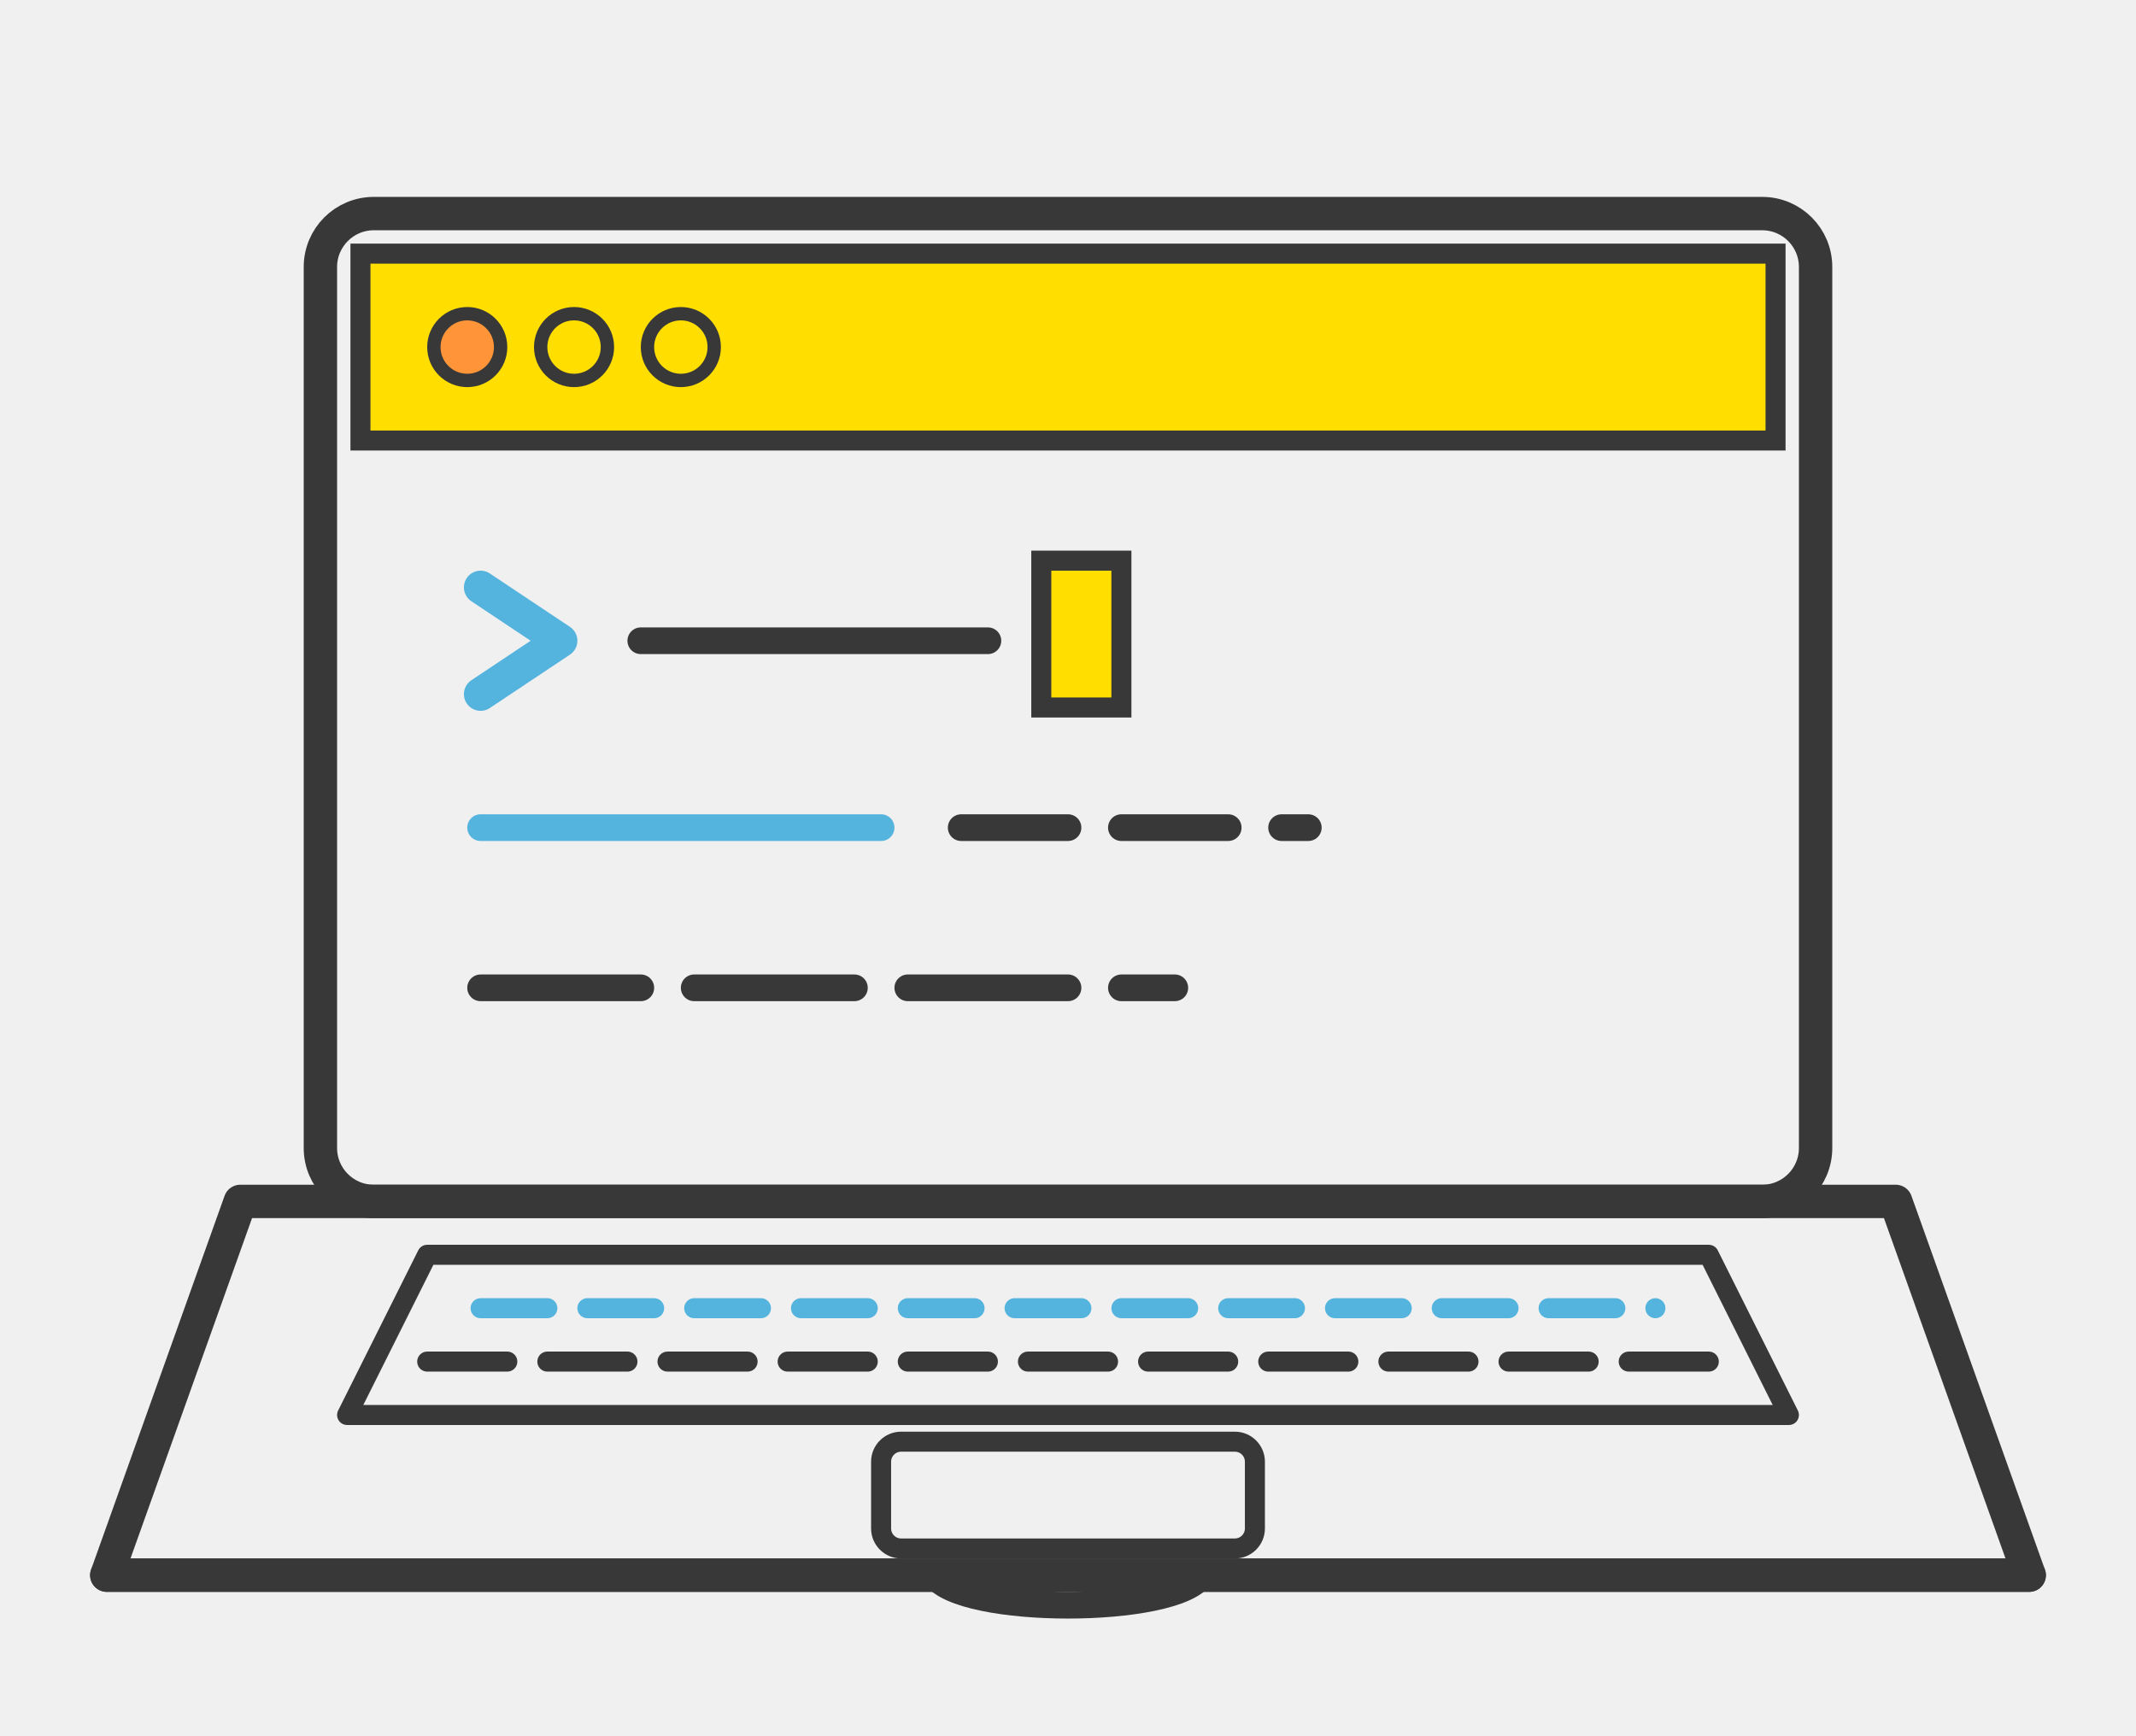
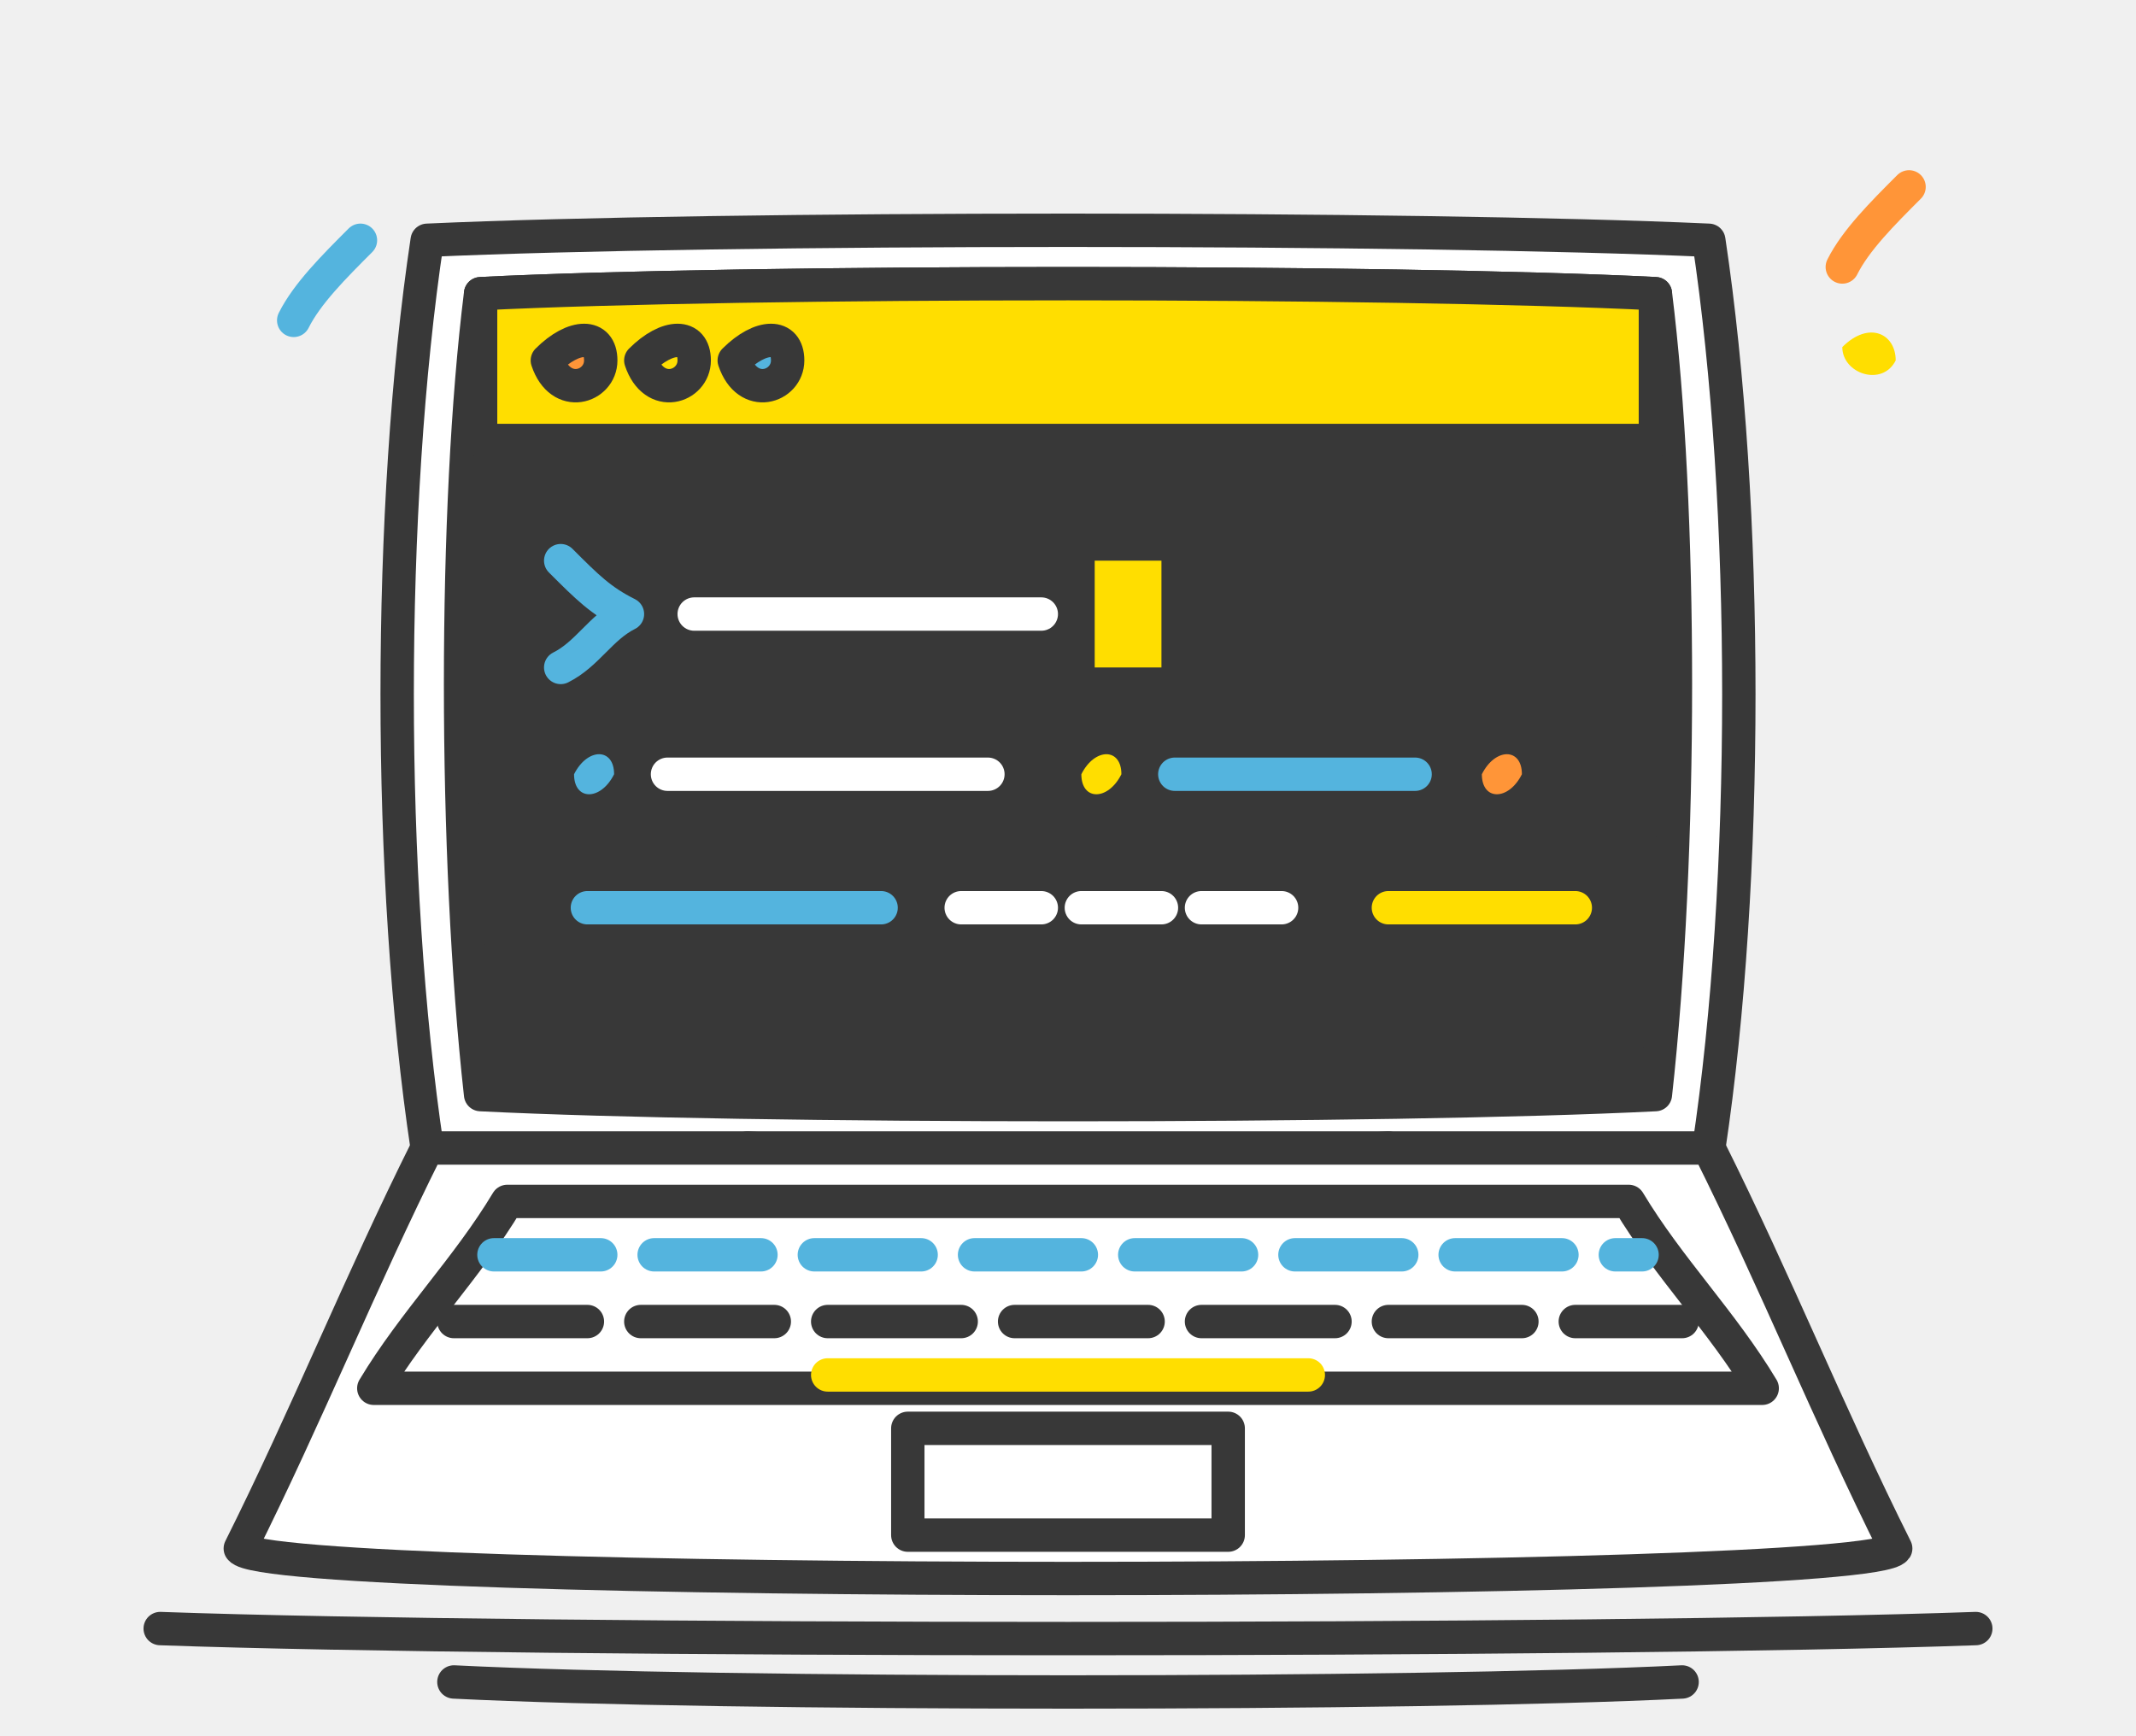
<svg xmlns="http://www.w3.org/2000/svg" viewBox="0 0 160 130" fill="none" aria-hidden="true">
-   <rect x="24" y="16" width="112" height="74" rx="4" stroke="#383838" stroke-width="2.5" stroke-linecap="round" stroke-linejoin="round" />
-   <rect x="27" y="19" width="106" height="14" fill="#ffde00" stroke="#383838" stroke-width="1.5" stroke-linecap="round" />
-   <circle cx="35" cy="26" r="2.5" fill="#ff9538" stroke="#383838" stroke-width="1" />
-   <circle cx="43" cy="26" r="2.5" fill="#ffde00" stroke="#383838" stroke-width="1" />
-   <circle cx="51" cy="26" r="2.5" stroke="#383838" stroke-width="1" />
-   <path d="M 36 44 L 42 48 L 36 52" stroke="#54b4de" stroke-width="2.5" stroke-linecap="round" stroke-linejoin="round" />
-   <path d="M 48 48 L 74 48" stroke="#383838" stroke-width="2" stroke-linecap="round" />
-   <rect x="78" y="42" width="6" height="11" fill="#ffde00" stroke="#383838" stroke-width="1.5" />
-   <path d="M 36 62 L 66 62" stroke="#54b4de" stroke-width="2" stroke-linecap="round" />
-   <path d="M 72 62 L 98 62" stroke="#383838" stroke-width="2" stroke-linecap="round" stroke-dasharray="8 4" />
-   <path d="M 36 74 L 88 74" stroke="#383838" stroke-width="2" stroke-linecap="round" stroke-dasharray="12 4" />
-   <path d="M 18 90 L 142 90 L 152 118 L 8 118 Z" stroke="#383838" stroke-width="2.5" stroke-linecap="round" stroke-linejoin="round" />
-   <path d="M 8 118 L 152 118" stroke="#383838" stroke-width="2.5" stroke-linecap="round" />
-   <path d="M 70 118 C 72 121, 88 121, 90 118" stroke="#383838" stroke-width="2" stroke-linecap="round" />
-   <polygon points="32,94 128,94 134,106 26,106" stroke="#383838" stroke-width="1.5" stroke-linecap="round" stroke-linejoin="round" />
-   <line x1="36" y1="98" x2="124" y2="98" stroke="#54b4de" stroke-width="1.5" stroke-linecap="round" stroke-dasharray="5 3" />
-   <line x1="32" y1="102" x2="128" y2="102" stroke="#383838" stroke-width="1.5" stroke-linecap="round" stroke-dasharray="6 3" />
-   <rect x="66" y="108" width="28" height="8" rx="1.5" stroke="#383838" stroke-width="1.5" />
+   <path d="M 22 24 C 23 22 25 20 27 18" stroke="#54b4de" stroke-width="2.5" stroke-linecap="round" stroke-linejoin="round" />
+   <path d="M 138 20 C 139 18 141 16 143 14" stroke="#ff9538" stroke-width="2.5" stroke-linecap="round" stroke-linejoin="round" />
+   <path d="M 138 26 C 140 24 142 25 142 27 C 141 29 138 28 138 26 Z" fill="#ffde00" />
+   <path d="M 32 18 C 54 17 106 17 128 18 C 131 38 131 66 128 86 C 106 87 54 87 32 86 C 29 66 29 38 32 18 Z" fill="#ffffff" stroke="#383838" stroke-width="2.5" stroke-linecap="round" stroke-linejoin="round" />
+   <path d="M 36 22 C 56 21 104 21 124 22 C 126 38 126 64 124 82 C 104 83 56 83 36 82 C 34 64 34 38 36 22 Z" fill="#383838" stroke="#383838" stroke-width="2.5" stroke-linecap="round" stroke-linejoin="round" />
+   <path d="M 36 22 C 56 21 104 21 124 22 C 124 26 124 30 124 33 C 95 33 65 33 36 33 C 36 30 36 26 36 22 Z" fill="#ffde00" stroke="#383838" stroke-width="2.5" stroke-linecap="round" stroke-linejoin="round" />
+   <path d="M 41 27 C 43 25 45 25 45 27 C 45 29 42 30 41 27 Z" fill="#ff9538" stroke="#383838" stroke-width="2.5" stroke-linecap="round" stroke-linejoin="round" />
+   <path d="M 48 27 C 50 25 52 25 52 27 C 52 29 49 30 48 27 Z" fill="#ffde00" stroke="#383838" stroke-width="2.5" stroke-linecap="round" stroke-linejoin="round" />
+   <path d="M 55 27 C 57 25 59 25 59 27 C 59 29 56 30 55 27 Z" fill="#54b4de" stroke="#383838" stroke-width="2.5" stroke-linecap="round" stroke-linejoin="round" />
+   <path d="M 42 42 C 44 44 45 45 47 46 C 45 47 44 49 42 50" stroke="#54b4de" stroke-width="2.5" stroke-linecap="round" stroke-linejoin="round" />
+   <path d="M 52 46 C 61 46 70 46 78 46" stroke="#ffffff" stroke-width="2.5" stroke-linecap="round" stroke-linejoin="round" />
+   <path d="M 82 42 C 84 42 86 42 87 42 C 87 45 87 48 87 50 C 85 50 83 50 82 50 C 82 47 82 45 82 42 Z" fill="#ffde00" />
+   <path d="M 43 58 C 44 56 46 56 46 58 C 45 60 43 60 43 58 Z" fill="#54b4de" />
+   <path d="M 50 58 C 58 58 66 58 74 58" stroke="#ffffff" stroke-width="2.5" stroke-linecap="round" stroke-linejoin="round" />
+   <path d="M 81 58 C 82 56 84 56 84 58 C 83 60 81 60 81 58 Z" fill="#ffde00" />
+   <path d="M 88 58 C 94 58 100 58 106 58" stroke="#54b4de" stroke-width="2.5" stroke-linecap="round" stroke-linejoin="round" />
+   <path d="M 111 58 C 112 56 114 56 114 58 C 113 60 111 60 111 58 Z" fill="#ff9538" />
+   <path d="M 44 68 C 51 68 59 68 66 68" stroke="#54b4de" stroke-width="2.5" stroke-linecap="round" stroke-linejoin="round" />
+   <path d="M 72 68 C 81 68 89 68 98 68" stroke="#ffffff" stroke-width="2.5" stroke-linecap="round" stroke-linejoin="round" stroke-dasharray="6 3" />
+   <path d="M 104 68 C 109 68 113 68 118 68" stroke="#ffde00" stroke-width="2.5" stroke-linecap="round" stroke-linejoin="round" />
+   <path d="M 56 86 C 70 87 90 87 104 86" stroke="#383838" stroke-width="2.5" stroke-linecap="round" stroke-linejoin="round" />
+   <path d="M 32 86 C 27 96 23 106 18 116 C 20 119 140 119 142 116 C 137 106 133 96 128 86 Z" fill="#ffffff" stroke="#383838" stroke-width="2.5" stroke-linecap="round" stroke-linejoin="round" />
+   <path d="M 38 90 C 35 95 31 99 28 104 C 63 104 97 104 132 104 C 129 99 125 95 122 90 Z" fill="#ffffff" stroke="#383838" stroke-width="2.5" stroke-linecap="round" stroke-linejoin="round" />
+   <path d="M 37 94 C 66 94 94 94 123 94" stroke="#54b4de" stroke-width="2.5" stroke-linecap="round" stroke-linejoin="round" stroke-dasharray="8 4" />
+   <path d="M 34 99 C 65 99 95 99 126 99" stroke="#383838" stroke-width="2.5" stroke-linecap="round" stroke-linejoin="round" stroke-dasharray="10 4" />
+   <path d="M 62 103 C 74 103 86 103 98 103" stroke="#ffde00" stroke-width="2.5" stroke-linecap="round" stroke-linejoin="round" />
+   <path d="M 68 107 C 76 107 84 107 92 107 C 92 110 92 112 92 115 C 84 115 76 115 68 115 C 68 112 68 110 68 107 Z" fill="#ffffff" stroke="#383838" stroke-width="2.5" stroke-linecap="round" stroke-linejoin="round" />
+   <path d="M 12 122 C 40 123 120 123 148 122" stroke="#383838" stroke-width="2.5" stroke-linecap="round" stroke-linejoin="round" />
+   <path d="M 34 126 C 54 127 106 127 126 126" stroke="#383838" stroke-width="2.5" stroke-linecap="round" stroke-linejoin="round" />
</svg>
